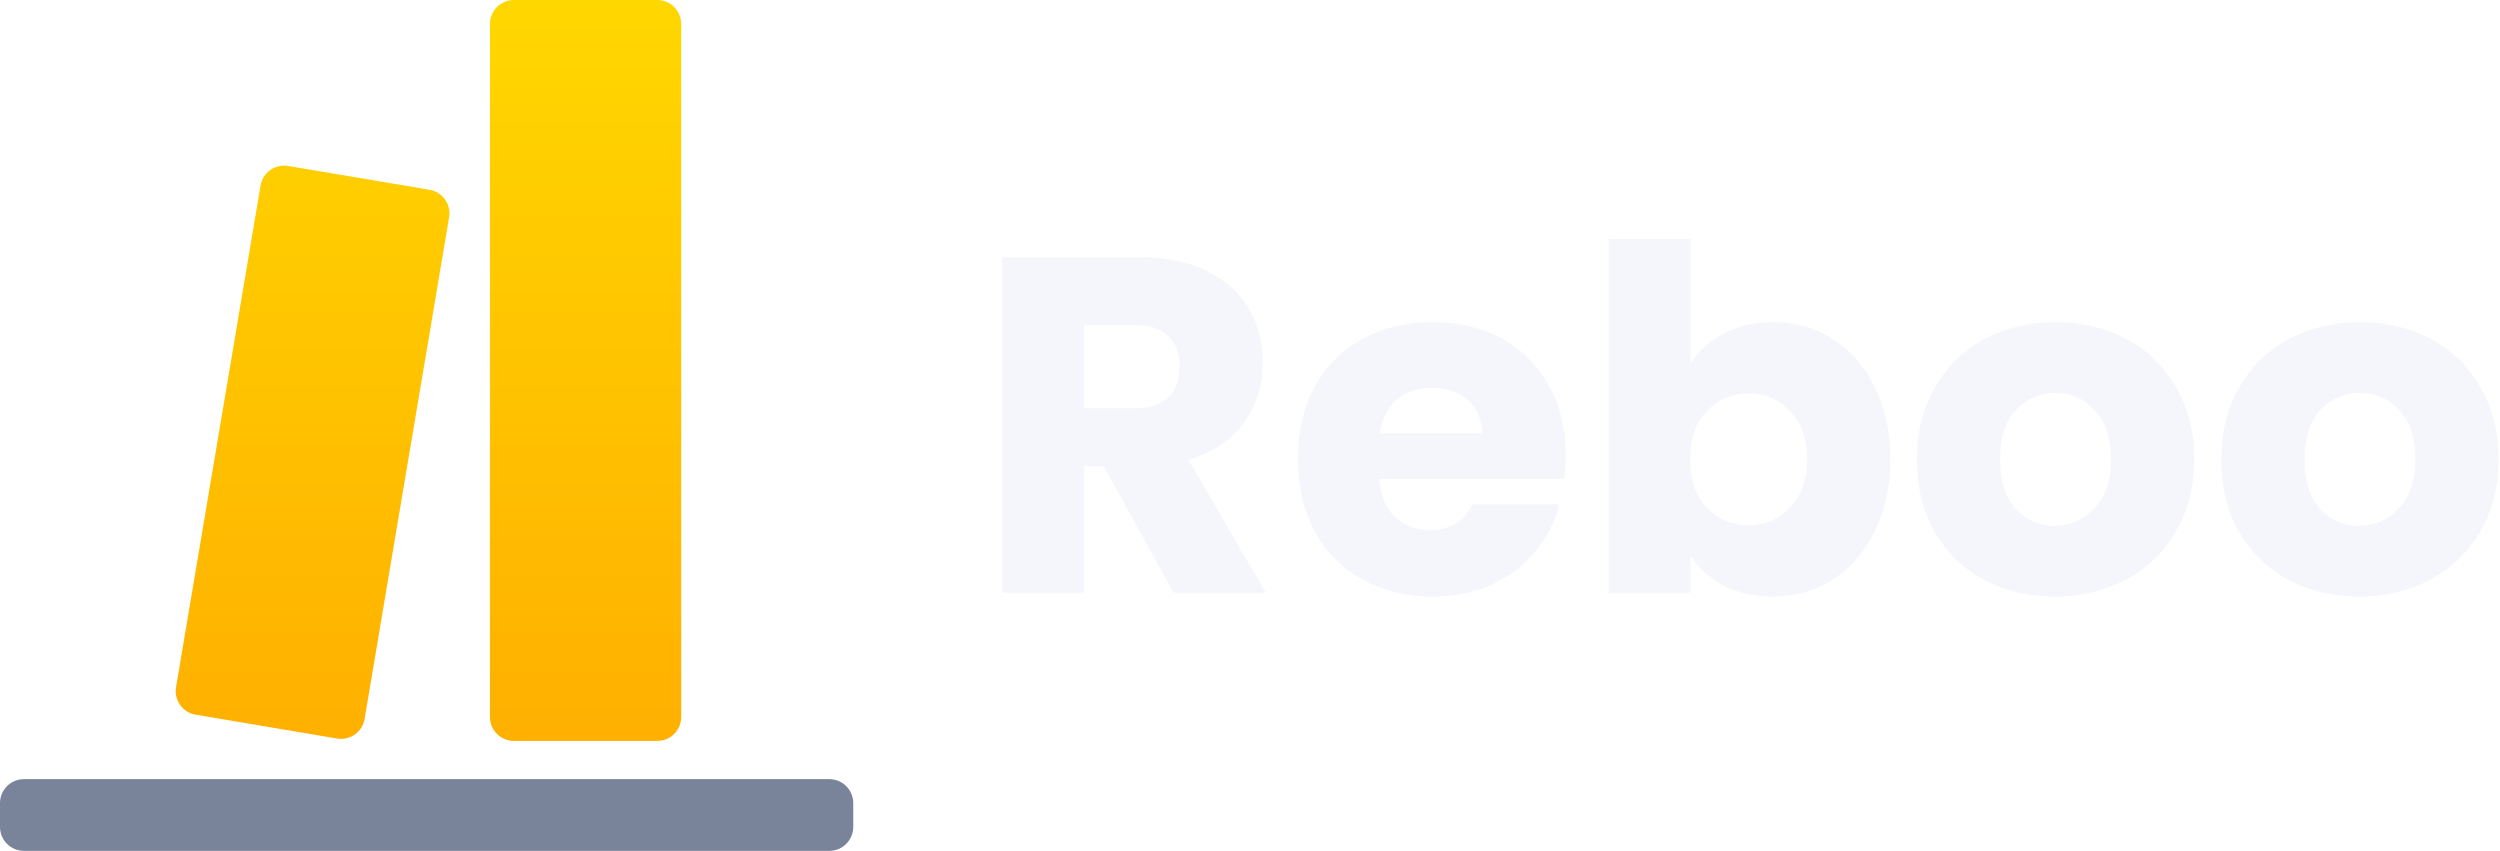
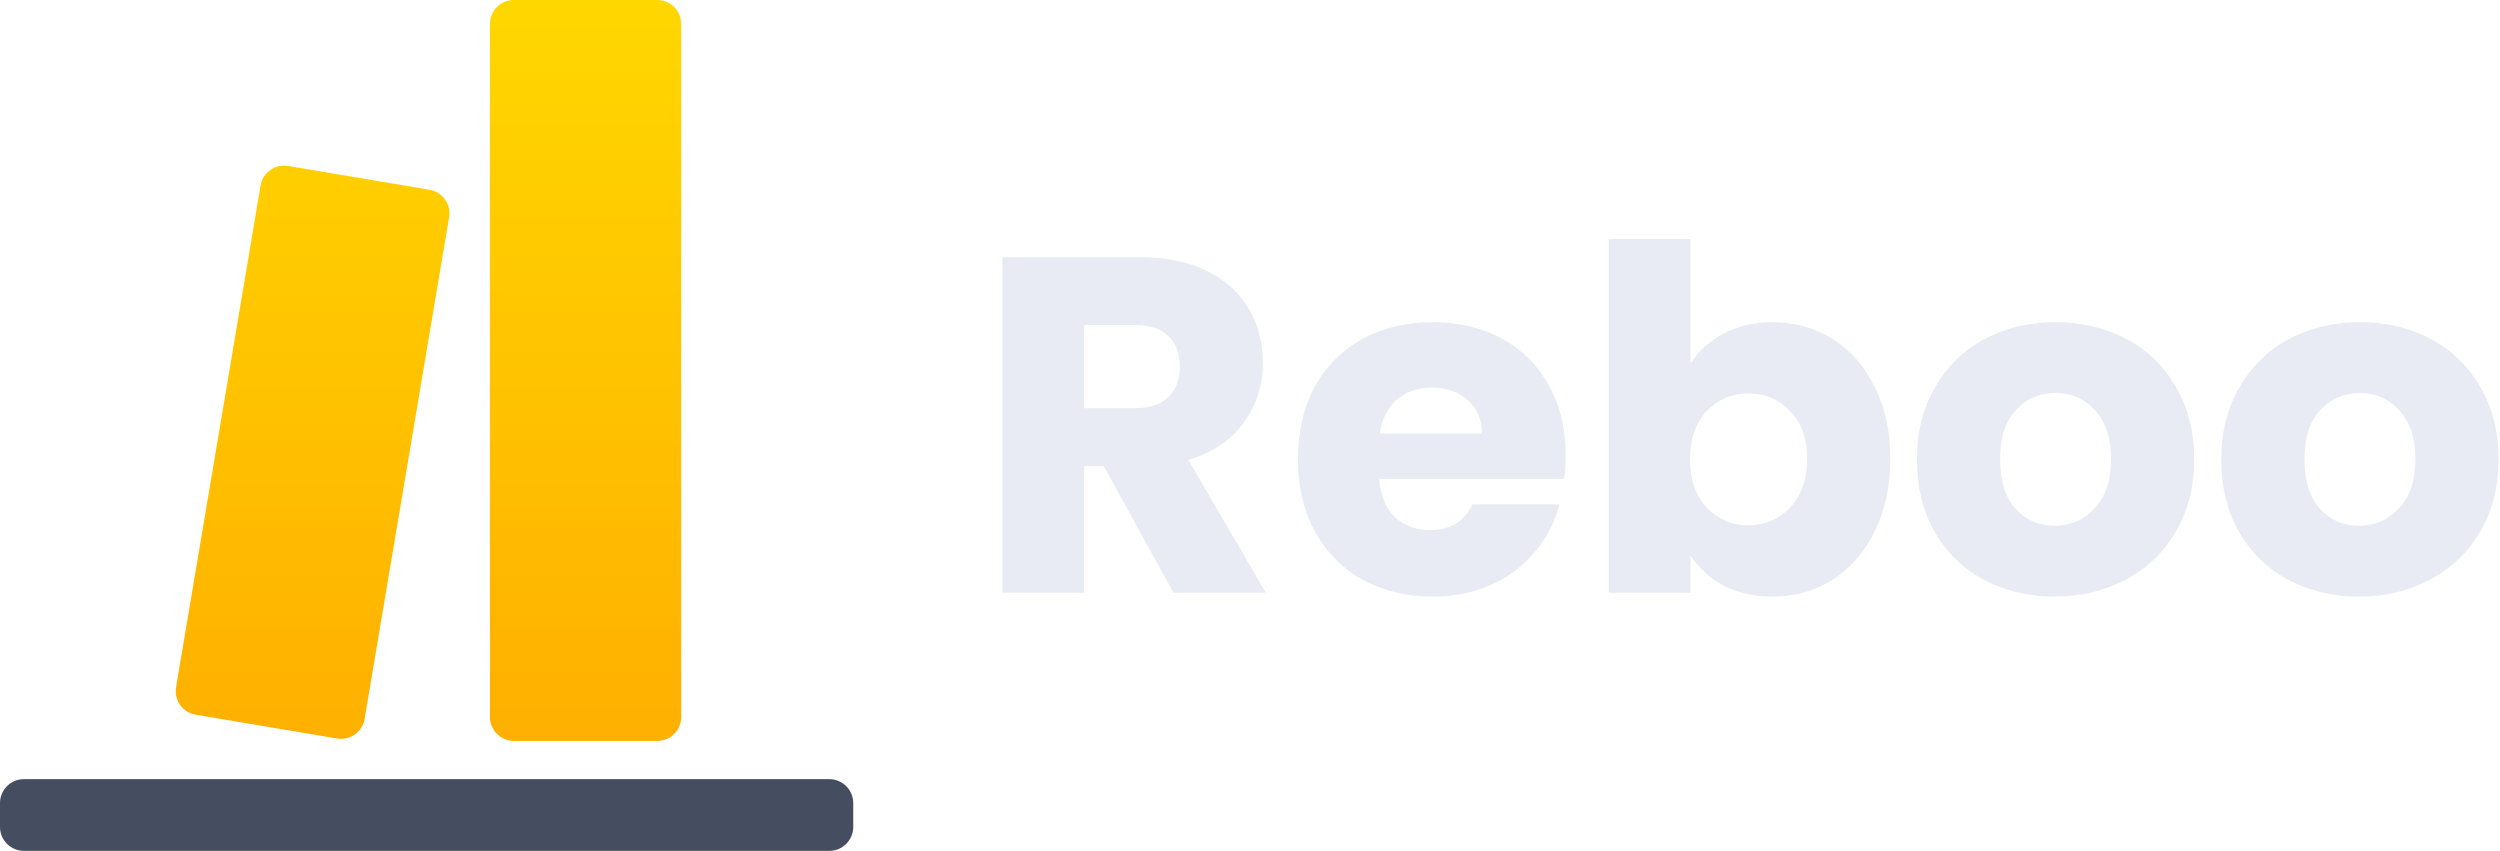
<svg xmlns="http://www.w3.org/2000/svg" width="1046" height="356" viewBox="0 0 1046 356" fill="none">
  <path d="M109.019 77.631C109.936 72.185 115.095 68.514 120.541 69.431L179.707 79.399C185.153 80.316 188.825 85.475 187.907 90.921L152.55 300.797C151.632 306.243 146.473 309.914 141.027 308.997L81.861 299.029C76.415 298.112 72.744 292.953 73.661 287.507L109.019 77.631Z" fill="url(#paint0_linear_3002_1067)" />
  <path d="M205 10C205 4.477 209.477 0 215 0H275C280.523 0 285 4.477 285 10V300C285 305.523 280.523 310 275 310H215C209.477 310 205 305.523 205 300V10Z" fill="url(#paint1_linear_3002_1067)" />
-   <path d="M0 336C0 330.477 4.477 326 10 326H347C352.523 326 357 330.477 357 336V346C357 351.523 352.523 356 347 356H10C4.477 356 0 351.523 0 346V336Z" fill="#79849A" />
-   <path d="M491 248L461.8 195H453.6V248H419.4V107.6H476.8C487.867 107.6 497.267 109.533 505 113.4C512.867 117.267 518.733 122.6 522.6 129.4C526.467 136.067 528.4 143.533 528.4 151.8C528.4 161.133 525.733 169.467 520.4 176.8C515.2 184.133 507.467 189.333 497.2 192.4L529.6 248H491ZM453.6 170.8H474.8C481.067 170.8 485.733 169.267 488.8 166.2C492 163.133 493.6 158.8 493.6 153.2C493.6 147.867 492 143.667 488.8 140.6C485.733 137.533 481.067 136 474.8 136H453.6V170.8Z" fill="#F5F5FC" />
-   <path d="M655.069 190.4C655.069 193.6 654.869 196.933 654.469 200.4H577.069C577.602 207.333 579.802 212.667 583.669 216.4C587.669 220 592.535 221.8 598.269 221.8C606.802 221.8 612.735 218.2 616.069 211H652.469C650.602 218.333 647.202 224.933 642.269 230.8C637.469 236.667 631.402 241.267 624.069 244.6C616.735 247.933 608.535 249.6 599.469 249.6C588.535 249.6 578.802 247.267 570.269 242.6C561.735 237.933 555.069 231.267 550.269 222.6C545.469 213.933 543.069 203.8 543.069 192.2C543.069 180.6 545.402 170.467 550.069 161.8C554.869 153.133 561.535 146.467 570.069 141.8C578.602 137.133 588.402 134.8 599.469 134.8C610.269 134.8 619.869 137.067 628.269 141.6C636.669 146.133 643.202 152.6 647.869 161C652.669 169.4 655.069 179.2 655.069 190.4ZM620.069 181.4C620.069 175.533 618.069 170.867 614.069 167.4C610.069 163.933 605.069 162.2 599.069 162.2C593.335 162.2 588.469 163.867 584.469 167.2C580.602 170.533 578.202 175.267 577.269 181.4H620.069Z" fill="#F5F5FC" />
-   <path d="M707.311 152.2C710.511 147 715.111 142.8 721.111 139.6C727.111 136.4 733.978 134.8 741.711 134.8C750.911 134.8 759.244 137.133 766.711 141.8C774.178 146.467 780.044 153.133 784.311 161.8C788.711 170.467 790.911 180.533 790.911 192C790.911 203.467 788.711 213.6 784.311 222.4C780.044 231.067 774.178 237.8 766.711 242.6C759.244 247.267 750.911 249.6 741.711 249.6C733.844 249.6 726.978 248.067 721.111 245C715.244 241.8 710.644 237.6 707.311 232.4V248H673.111V100H707.311V152.2ZM756.111 192C756.111 183.467 753.711 176.8 748.911 172C744.244 167.067 738.444 164.6 731.511 164.6C724.711 164.6 718.911 167.067 714.111 172C709.444 176.933 707.111 183.667 707.111 192.2C707.111 200.733 709.444 207.467 714.111 212.4C718.911 217.333 724.711 219.8 731.511 219.8C738.311 219.8 744.111 217.333 748.911 212.4C753.711 207.333 756.111 200.533 756.111 192Z" fill="#F5F5FC" />
-   <path d="M859.653 249.6C848.72 249.6 838.853 247.267 830.053 242.6C821.386 237.933 814.52 231.267 809.453 222.6C804.52 213.933 802.053 203.8 802.053 192.2C802.053 180.733 804.586 170.667 809.653 162C814.72 153.2 821.653 146.467 830.453 141.8C839.253 137.133 849.12 134.8 860.053 134.8C870.986 134.8 880.853 137.133 889.653 141.8C898.453 146.467 905.386 153.2 910.453 162C915.52 170.667 918.053 180.733 918.053 192.2C918.053 203.667 915.453 213.8 910.253 222.6C905.186 231.267 898.186 237.933 889.253 242.6C880.453 247.267 870.586 249.6 859.653 249.6ZM859.653 220C866.186 220 871.72 217.6 876.253 212.8C880.92 208 883.253 201.133 883.253 192.2C883.253 183.267 880.986 176.4 876.453 171.6C872.053 166.8 866.586 164.4 860.053 164.4C853.386 164.4 847.853 166.8 843.453 171.6C839.053 176.267 836.853 183.133 836.853 192.2C836.853 201.133 838.986 208 843.253 212.8C847.653 217.6 853.12 220 859.653 220Z" fill="#F5F5FC" />
-   <path d="M986.997 249.6C976.064 249.6 966.197 247.267 957.397 242.6C948.73 237.933 941.864 231.267 936.797 222.6C931.864 213.933 929.397 203.8 929.397 192.2C929.397 180.733 931.93 170.667 936.997 162C942.064 153.2 948.997 146.467 957.797 141.8C966.597 137.133 976.464 134.8 987.397 134.8C998.33 134.8 1008.2 137.133 1017 141.8C1025.8 146.467 1032.73 153.2 1037.8 162C1042.86 170.667 1045.4 180.733 1045.4 192.2C1045.4 203.667 1042.8 213.8 1037.6 222.6C1032.53 231.267 1025.53 237.933 1016.6 242.6C1007.8 247.267 997.93 249.6 986.997 249.6ZM986.997 220C993.53 220 999.064 217.6 1003.6 212.8C1008.26 208 1010.6 201.133 1010.6 192.2C1010.6 183.267 1008.33 176.4 1003.8 171.6C999.397 166.8 993.93 164.4 987.397 164.4C980.73 164.4 975.197 166.8 970.797 171.6C966.397 176.267 964.197 183.133 964.197 192.2C964.197 201.133 966.33 208 970.597 212.8C974.997 217.6 980.464 220 986.997 220Z" fill="#F5F5FC" />
+   <path d="M0 336C0 330.477 4.477 326 10 326H347C352.523 326 357 330.477 357 336V346C357 351.523 352.523 356 347 356H10C4.477 356 0 351.523 0 346V336Z" fill="#454E61" />
+   <path d="M491 248L461.8 195H453.6V248H419.4V107.6H476.8C487.867 107.6 497.267 109.533 505 113.4C512.867 117.267 518.733 122.6 522.6 129.4C526.467 136.067 528.4 143.533 528.4 151.8C528.4 161.133 525.733 169.467 520.4 176.8C515.2 184.133 507.467 189.333 497.2 192.4L529.6 248H491ZM453.6 170.8H474.8C481.067 170.8 485.733 169.267 488.8 166.2C492 163.133 493.6 158.8 493.6 153.2C493.6 147.867 492 143.667 488.8 140.6C485.733 137.533 481.067 136 474.8 136H453.6V170.8Z" fill="#E8EBF4" />
+   <path d="M655.069 190.4C655.069 193.6 654.869 196.933 654.469 200.4H577.069C577.602 207.333 579.802 212.667 583.669 216.4C587.669 220 592.535 221.8 598.269 221.8C606.802 221.8 612.735 218.2 616.069 211H652.469C650.602 218.333 647.202 224.933 642.269 230.8C637.469 236.667 631.402 241.267 624.069 244.6C616.735 247.933 608.535 249.6 599.469 249.6C588.535 249.6 578.802 247.267 570.269 242.6C561.735 237.933 555.069 231.267 550.269 222.6C545.469 213.933 543.069 203.8 543.069 192.2C543.069 180.6 545.402 170.467 550.069 161.8C554.869 153.133 561.535 146.467 570.069 141.8C578.602 137.133 588.402 134.8 599.469 134.8C610.269 134.8 619.869 137.067 628.269 141.6C636.669 146.133 643.202 152.6 647.869 161C652.669 169.4 655.069 179.2 655.069 190.4ZM620.069 181.4C620.069 175.533 618.069 170.867 614.069 167.4C610.069 163.933 605.069 162.2 599.069 162.2C593.335 162.2 588.469 163.867 584.469 167.2C580.602 170.533 578.202 175.267 577.269 181.4H620.069Z" fill="#E8EBF4" />
+   <path d="M707.311 152.2C710.511 147 715.111 142.8 721.111 139.6C727.111 136.4 733.978 134.8 741.711 134.8C750.911 134.8 759.244 137.133 766.711 141.8C774.178 146.467 780.044 153.133 784.311 161.8C788.711 170.467 790.911 180.533 790.911 192C790.911 203.467 788.711 213.6 784.311 222.4C780.044 231.067 774.178 237.8 766.711 242.6C759.244 247.267 750.911 249.6 741.711 249.6C733.844 249.6 726.978 248.067 721.111 245C715.244 241.8 710.644 237.6 707.311 232.4V248H673.111V100H707.311V152.2ZM756.111 192C756.111 183.467 753.711 176.8 748.911 172C744.244 167.067 738.444 164.6 731.511 164.6C724.711 164.6 718.911 167.067 714.111 172C709.444 176.933 707.111 183.667 707.111 192.2C707.111 200.733 709.444 207.467 714.111 212.4C718.911 217.333 724.711 219.8 731.511 219.8C738.311 219.8 744.111 217.333 748.911 212.4C753.711 207.333 756.111 200.533 756.111 192Z" fill="#E8EBF4" />
+   <path d="M859.653 249.6C848.72 249.6 838.853 247.267 830.053 242.6C821.386 237.933 814.52 231.267 809.453 222.6C804.52 213.933 802.053 203.8 802.053 192.2C802.053 180.733 804.586 170.667 809.653 162C814.72 153.2 821.653 146.467 830.453 141.8C839.253 137.133 849.12 134.8 860.053 134.8C870.986 134.8 880.853 137.133 889.653 141.8C898.453 146.467 905.386 153.2 910.453 162C915.52 170.667 918.053 180.733 918.053 192.2C918.053 203.667 915.453 213.8 910.253 222.6C905.186 231.267 898.186 237.933 889.253 242.6C880.453 247.267 870.586 249.6 859.653 249.6ZM859.653 220C866.186 220 871.72 217.6 876.253 212.8C880.92 208 883.253 201.133 883.253 192.2C883.253 183.267 880.986 176.4 876.453 171.6C872.053 166.8 866.586 164.4 860.053 164.4C853.386 164.4 847.853 166.8 843.453 171.6C839.053 176.267 836.853 183.133 836.853 192.2C836.853 201.133 838.986 208 843.253 212.8C847.653 217.6 853.12 220 859.653 220Z" fill="#E8EBF4" />
+   <path d="M986.997 249.6C976.064 249.6 966.197 247.267 957.397 242.6C948.73 237.933 941.864 231.267 936.797 222.6C931.864 213.933 929.397 203.8 929.397 192.2C929.397 180.733 931.93 170.667 936.997 162C942.064 153.2 948.997 146.467 957.797 141.8C966.597 137.133 976.464 134.8 987.397 134.8C998.33 134.8 1008.2 137.133 1017 141.8C1025.8 146.467 1032.73 153.2 1037.8 162C1042.86 170.667 1045.4 180.733 1045.4 192.2C1045.4 203.667 1042.8 213.8 1037.6 222.6C1032.53 231.267 1025.53 237.933 1016.6 242.6C1007.8 247.267 997.93 249.6 986.997 249.6ZM986.997 220C993.53 220 999.064 217.6 1003.6 212.8C1008.26 208 1010.6 201.133 1010.6 192.2C1010.6 183.267 1008.33 176.4 1003.8 171.6C999.397 166.8 993.93 164.4 987.397 164.4C980.73 164.4 975.197 166.8 970.797 171.6C966.397 176.267 964.197 183.133 964.197 192.2C964.197 201.133 966.33 208 970.597 212.8C974.997 217.6 980.464 220 986.997 220Z" fill="#E8EBF4" />
  <defs>
    <linearGradient id="paint0_linear_3002_1067" x1="522.698" y1="0" x2="522.698" y2="356" gradientUnits="userSpaceOnUse">
      <stop stop-color="#FFD700" />
      <stop offset="1" stop-color="#FFAA00" />
    </linearGradient>
    <linearGradient id="paint1_linear_3002_1067" x1="522.698" y1="0" x2="522.698" y2="356" gradientUnits="userSpaceOnUse">
      <stop stop-color="#FFD700" />
      <stop offset="1" stop-color="#FFAA00" />
    </linearGradient>
  </defs>
</svg>
